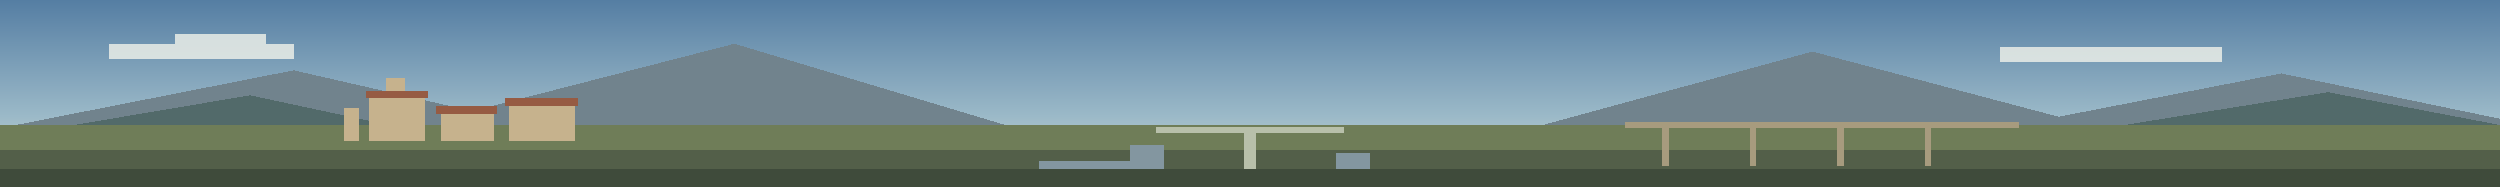
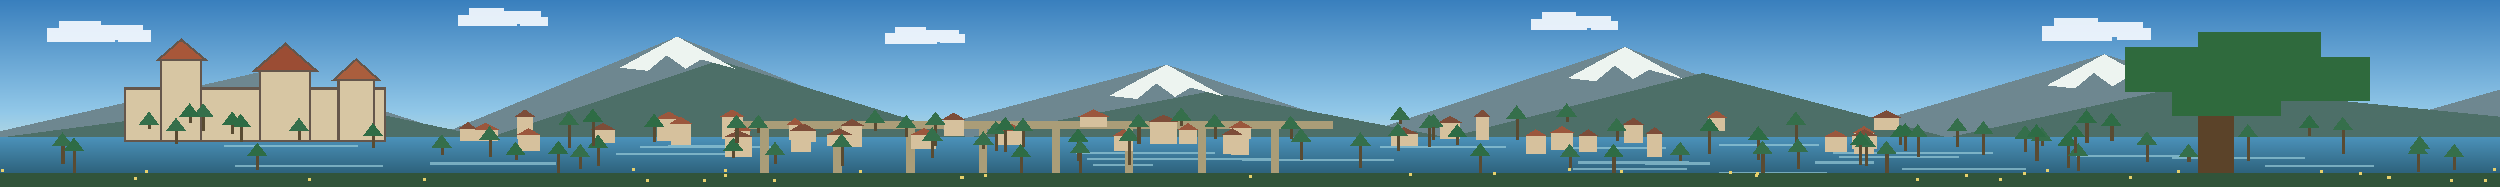
- <svg xmlns="http://www.w3.org/2000/svg" viewBox="0 0 1600 120" preserveAspectRatio="xMidYMid slice" shape-rendering="crispEdges">
+ <svg xmlns="http://www.w3.org/2000/svg" viewBox="0 0 2400 180" preserveAspectRatio="xMidYMid slice" shape-rendering="crispEdges">
  <defs>
    <linearGradient id="sky" x1="0" y1="0" x2="0" y2="1">
-       <stop stop-color="#557ea3" />
-       <stop offset=".62" stop-color="#9bb9c8" />
-       <stop offset="1" stop-color="#d9ddd1" />
+       <stop stop-color="#397fbd" />
+       <stop offset=".6" stop-color="#92c8e8" />
+       <stop offset="1" stop-color="#e9f2d8" />
+     </linearGradient>
+     <linearGradient id="lake" x1="0" y1="0" x2="0" y2="1">
+       <stop stop-color="#4b91b9" />
+       <stop offset="1" stop-color="#214f63" />
    </linearGradient>
  </defs>
-   <rect width="1600" height="120" fill="url(#sky)" />
-   <g fill="#eef0e9" opacity=".82">
-     <rect x="70" y="28" width="118" height="10" />
-     <rect x="112" y="22" width="58" height="7" />
-     <rect x="1280" y="30" width="142" height="10" />
-   </g>
-   <g fill="#71838d">
-     <polygon points="0,82 188,45 350,82" />
-     <polygon points="260,82 470,28 650,82" />
-     <polygon points="980,82 1160,33 1345,82" />
-     <polygon points="1280,82 1460,47 1600,76 1600,120 1280,120" />
-   </g>
-   <g fill="#526a6a">
-     <polygon points="0,88 160,61 286,88" />
-     <polygon points="1310,88 1490,59 1600,80 1600,120 1310,120" />
-   </g>
-   <rect y="80" width="1600" height="40" fill="#6f7d58" />
-   <rect y="96" width="1600" height="24" fill="#535f49" />
-   <g fill="#c6b28d">
-     <rect x="220" y="69" width="10" height="21" />
-     <rect x="236" y="61" width="36" height="29" />
-     <rect x="247" y="50" width="12" height="11" />
-     <rect x="282" y="71" width="34" height="19" />
-     <rect x="326" y="66" width="42" height="24" />
-   </g>
-   <g fill="#965b43">
-     <rect x="234" y="58" width="40" height="5" />
-     <rect x="279" y="68" width="39" height="5" />
-     <rect x="323" y="63" width="47" height="5" />
-   </g>
-   <g fill="#b8c0aa">
-     <rect x="740" y="81" width="120" height="4" />
-     <rect x="796" y="85" width="8" height="23" />
-   </g>
-   <g fill="#a79b7e">
-     <rect x="1040" y="78" width="252" height="4" />
-     <rect x="1064" y="82" width="4" height="24" />
-     <rect x="1120" y="82" width="4" height="24" />
-     <rect x="1176" y="82" width="4" height="24" />
-     <rect x="1232" y="82" width="4" height="24" />
-   </g>
-   <path d="M665 120V103h58V93h22v27h110V98h22v22h58" fill="#8396a0" />
-   <rect y="108" width="1600" height="12" fill="#3f4b3b" />
+   <rect width="2400" height="180" fill="url(#sky)" />
+   <g fill="#f7fbff" opacity="0.9">
+     <rect x="45" y="27" width="65" height="13" />
+     <rect x="57" y="20" width="40" height="17" />
+     <rect x="87" y="24" width="50" height="14" />
+     <rect x="113" y="29" width="32" height="11" />
+   </g>
+   <g fill="#f7fbff" opacity="0.9">
+     <rect x="440" y="14" width="56" height="11" />
+     <rect x="450" y="8" width="34" height="15" />
+     <rect x="476" y="11" width="43" height="12" />
+     <rect x="499" y="16" width="27" height="9" />
+   </g>
+   <g fill="#f7fbff" opacity="0.9">
+     <rect x="850" y="32" width="50" height="10" />
+     <rect x="859" y="26" width="30" height="13" />
+     <rect x="882" y="29" width="39" height="11" />
+     <rect x="902" y="33" width="24" height="8" />
+   </g>
+   <g fill="#f7fbff" opacity="0.9">
+     <rect x="1470" y="18" width="54" height="11" />
+     <rect x="1480" y="12" width="33" height="14" />
+     <rect x="1505" y="15" width="42" height="12" />
+     <rect x="1527" y="20" width="26" height="9" />
+   </g>
+   <g fill="#f7fbff" opacity="0.9">
+     <rect x="1960" y="25" width="68" height="14" />
+     <rect x="1972" y="17" width="42" height="18" />
+     <rect x="2004" y="21" width="53" height="15" />
+     <rect x="2032" y="27" width="33" height="11" />
+   </g>
+   <polygon points="0,126 250,69 430,126 650,35 880,126 1120,62 1315,126 1560,45 1770,126 2020,52 2260,126 2400,86 2400,180 0,180" fill="#6e8790" />
+   <polygon points="0,132 290,94 470,132 690,58 930,132 1160,88 1390,132 1635,70 1870,132 2100,82 2400,112 2400,180 0,180" fill="#4d6f68" />
+   <polygon points="595,65 650,35 706,66 673,57 658,66 640,53 622,68" fill="#edf4f0" />
+   <polygon points="1505,75 1560,45 1616,76 1583,67 1568,76 1550,63 1532,78" fill="#edf4f0" />
+   <polygon points="1965,82 2020,52 2076,83 2043,74 2028,83 2010,70 1992,85" fill="#edf4f0" />
+   <polygon points="1065,92 1120,62 1176,93 1143,84 1128,93 1110,80 1092,95" fill="#edf4f0" />
+   <rect y="132" width="2400" height="48" fill="url(#lake)" />
+   <g stroke="#9cd0dc" stroke-width="2" opacity=".65">
+     <path d="M591 148h105" />
+     <path d="M1579 157h63" />
+     <path d="M413 157h121" />
+     <path d="M1650 139h96" />
+     <path d="M393 168h110" />
+     <path d="M1126 153h97" />
+     <path d="M2085 152h128" />
+     <path d="M18 169h132" />
+     <path d="M641 140h55" />
+     <path d="M1826 162h119" />
+     <path d="M2174 159h105" />
+     <path d="M1325 141h121" />
+     <path d="M1049 158h58" />
+     <path d="M1412 168h110" />
+     <path d="M1510 162h110" />
+     <path d="M1492 142h107" />
+     <path d="M1760 147h153" />
+     <path d="M1765 151h116" />
+     <path d="M614 141h128" />
+     <path d="M1269 172h59" />
+     <path d="M1954 173h53" />
+     <path d="M1044 153h155" />
+     <path d="M1033 147h133" />
+     <path d="M1650 166h104" />
+     <path d="M1192 154h146" />
+     <path d="M1742 156h57" />
+     <path d="M1515 156h106" />
+     <path d="M226 159h142" />
+     <path d="M215 140h129" />
+     <path d="M1993 150h117" />
+   </g>
+   <g fill="#d7c6a3" stroke="#65564b" stroke-width="2">
+     <rect x="120" y="85" width="250" height="50" />
+     <rect x="155" y="58" width="38" height="77" />
+     <polygon points="151,58 174,38 198,58" fill="#a85739" />
+     <rect x="250" y="68" width="48" height="67" />
+     <polygon points="244,68 274,42 304,68" fill="#9b4d34" />
+     <rect x="325" y="77" width="34" height="58" />
+     <polygon points="320,77 342,57 364,77" fill="#aa5e3d" />
+   </g>
+   <g fill="#aa9d78">
+     <rect x="700" y="116" width="580" height="8" />
+     <rect x="730" y="124" width="8" height="42" />
+     <rect x="800" y="124" width="8" height="42" />
+     <rect x="870" y="124" width="8" height="42" />
+     <rect x="940" y="124" width="8" height="42" />
+     <rect x="1010" y="124" width="8" height="42" />
+     <rect x="1080" y="124" width="8" height="42" />
+     <rect x="1150" y="124" width="8" height="42" />
+     <rect x="1220" y="124" width="8" height="42" />
+   </g>
+   <g>
+     <rect x="1104" y="117" width="26" height="21" fill="#d6c19d" />
+     <polygon points="1102,117 1117,110 1132,117" fill="#7d4d39" />
+     <rect x="1069" y="131" width="19" height="14" fill="#d6c19d" />
+     <polygon points="1067,131 1078.5,124 1090,131" fill="#9b573d" />
+     <rect x="1559" y="120" width="18" height="17" fill="#d6c19d" />
+     <polygon points="1557,120 1568,113 1579,120" fill="#7d4d39" />
+     <rect x="693" y="112" width="20" height="21" fill="#d6c19d" />
+     <polygon points="691,112 703,105 715,112" fill="#9b573d" />
+     <rect x="1581" y="129" width="15" height="22" fill="#d6c19d" />
+     <polygon points="1579,129 1588.5,122 1598,129" fill="#7d4d39" />
+     <rect x="1182" y="131" width="17" height="18" fill="#d6c19d" />
+     <polygon points="1180,131 1190.5,124 1201,131" fill="#9b573d" />
+     <rect x="568" y="125" width="22" height="12" fill="#d6c19d" />
+     <polygon points="566,125 579,118 592,125" fill="#7d4d39" />
+     <rect x="1181" y="123" width="20" height="10" fill="#d6c19d" />
+     <polygon points="1179,123 1191,116 1203,123" fill="#9b573d" />
+     <rect x="1335" y="129" width="26" height="11" fill="#d6c19d" />
+     <polygon points="1333,129 1348,122 1363,129" fill="#7d4d39" />
+     <rect x="1780" y="128" width="19" height="20" fill="#d6c19d" />
+     <polygon points="1778,128 1789.5,121 1801,128" fill="#9b573d" />
+     <rect x="496" y="112" width="16" height="21" fill="#d6c19d" />
+     <polygon points="494,112 504,105 514,112" fill="#7d4d39" />
+     <rect x="757" y="120" width="13" height="14" fill="#d6c19d" />
+     <polygon points="755,120 763.5,113 772,120" fill="#9b573d" />
+     <rect x="1778" y="131" width="24" height="12" fill="#d6c19d" />
+     <polygon points="1776,131 1790,124 1804,131" fill="#7d4d39" />
+     <rect x="1037" y="112" width="26" height="10" fill="#d6c19d" />
+     <polygon points="1035,112 1050,105 1065,112" fill="#9b573d" />
+     <rect x="1516" y="131" width="17" height="15" fill="#d6c19d" />
+     <polygon points="1514,131 1524.5,124 1535,131" fill="#7d4d39" />
+     <rect x="1489" y="128" width="21" height="16" fill="#d6c19d" />
+     <polygon points="1487,128 1499.5,121 1512,128" fill="#9b573d" />
+     <rect x="1417" y="112" width="12" height="22" fill="#d6c19d" />
+     <polygon points="1415,112 1423,105 1431,112" fill="#7d4d39" />
+     <rect x="497" y="130" width="21" height="15" fill="#d6c19d" />
+     <polygon points="495,130 507.5,123 520,130" fill="#9b573d" />
+     <rect x="763" y="126" width="20" height="10" fill="#d6c19d" />
+     <polygon points="761,126 773,119 785,126" fill="#7d4d39" />
+     <rect x="706" y="126" width="14" height="17" fill="#d6c19d" />
+     <polygon points="704,126 713,119 722,126" fill="#9b573d" />
+     <rect x="1382" y="118" width="20" height="15" fill="#d6c19d" />
+     <polygon points="1380,118 1392,111 1404,118" fill="#7d4d39" />
+     <rect x="454" y="125" width="24" height="10" fill="#d6c19d" />
+     <polygon points="452,125 466,118 480,125" fill="#9b573d" />
+     <rect x="759" y="126" width="20" height="20" fill="#d6c19d" />
+     <polygon points="757,126 769,119 781,126" fill="#7d4d39" />
+     <rect x="875" y="130" width="24" height="13" fill="#d6c19d" />
+     <polygon points="873,130 887,123 901,130" fill="#9b573d" />
+     <rect x="808" y="121" width="20" height="20" fill="#d6c19d" />
+     <polygon points="806,121 818,114 830,121" fill="#7d4d39" />
+     <rect x="1132" y="125" width="17" height="13" fill="#d6c19d" />
+     <polygon points="1130,125 1140.5,118 1151,125" fill="#9b573d" />
+     <rect x="442" y="124" width="14" height="11" fill="#d6c19d" />
+     <polygon points="440,124 449,117 458,124" fill="#7d4d39" />
+     <rect x="631" y="114" width="22" height="21" fill="#d6c19d" />
+     <polygon points="629,114 642,107 655,114" fill="#9b573d" />
+     <rect x="906" y="115" width="19" height="16" fill="#d6c19d" />
+     <polygon points="904,115 915.5,108 927,115" fill="#7d4d39" />
+     <rect x="958" y="126" width="26" height="13" fill="#d6c19d" />
+     <polygon points="956,126 971,119 986,126" fill="#9b573d" />
+     <rect x="696" y="132" width="26" height="19" fill="#d6c19d" />
+     <polygon points="694,132 709,125 724,132" fill="#7d4d39" />
+     <rect x="1752" y="132" width="21" height="14" fill="#d6c19d" />
+     <polygon points="1750,132 1762.5,125 1775,132" fill="#9b573d" />
+     <rect x="1799" y="113" width="24" height="12" fill="#d6c19d" />
+     <polygon points="1797,113 1811,106 1825,113" fill="#7d4d39" />
+     <rect x="644" y="119" width="19" height="20" fill="#d6c19d" />
+     <polygon points="642,119 653.5,112 665,119" fill="#9b573d" />
+     <rect x="1174" y="130" width="18" height="18" fill="#d6c19d" />
+     <polygon points="1172,130 1183,123 1194,130" fill="#7d4d39" />
+     <rect x="1640" y="113" width="16" height="13" fill="#d6c19d" />
+     <polygon points="1638,113 1648,106 1658,113" fill="#9b573d" />
+     <rect x="794" y="130" width="24" height="10" fill="#d6c19d" />
+     <polygon points="792,130 806,123 820,130" fill="#7d4d39" />
+     <rect x="1465" y="131" width="19" height="17" fill="#d6c19d" />
+     <polygon points="1463,131 1474.5,124 1486,131" fill="#9b573d" />
+   </g>
+   <g>
+     <rect x="1823" y="124" width="3" height="15" fill="#594b32" />
+     <polygon points="1814,132 1824,119 1834,132" fill="#2e6c45" />
+     <rect x="743" y="141" width="3" height="16" fill="#594b32" />
+     <polygon points="734,149 744,136 754,149" fill="#356f4b" />
+     <rect x="1238" y="116" width="3" height="17" fill="#594b32" />
+     <polygon points="1229,124 1239,111 1249,124" fill="#356f4b" />
+     <rect x="627" y="114" width="3" height="22" fill="#594b32" />
+     <polygon points="618,122 628,109 638,122" fill="#2e6c45" />
+     <rect x="423" y="134" width="3" height="15" fill="#594b32" />
+     <polygon points="414,142 424,129 434,142" fill="#356f4b" />
+     <rect x="1878" y="118" width="3" height="23" fill="#594b32" />
+     <polygon points="1869,126 1879,113 1889,126" fill="#356f4b" />
+     <rect x="1034" y="128" width="3" height="27" fill="#594b32" />
+     <polygon points="1025,136 1035,123 1045,136" fill="#2e6c45" />
+     <rect x="469" y="126" width="3" height="25" fill="#594b32" />
+     <polygon points="460,134 470,121 480,134" fill="#356f4b" />
+     <rect x="1723" y="112" width="3" height="24" fill="#594b32" />
+     <polygon points="1714,120 1724,107 1734,120" fill="#356f4b" />
+     <rect x="1687" y="126" width="3" height="28" fill="#594b32" />
+     <polygon points="1678,134 1688,121 1698,134" fill="#2e6c45" />
+     <rect x="2355" y="143" width="3" height="20" fill="#594b32" />
+     <polygon points="2346,151 2356,138 2366,151" fill="#356f4b" />
+     <rect x="142" y="112" width="3" height="12" fill="#594b32" />
+     <polygon points="133,120 143,107 153,120" fill="#356f4b" />
+     <rect x="979" y="143" width="3" height="23" fill="#594b32" />
+     <polygon points="970,151 980,138 990,151" fill="#2e6c45" />
+     <rect x="1790" y="133" width="3" height="26" fill="#594b32" />
+     <polygon points="1781,141 1791,128 1801,141" fill="#356f4b" />
+     <rect x="897" y="112" width="3" height="28" fill="#594b32" />
+     <polygon points="888,120 898,107 908,120" fill="#356f4b" />
+     <rect x="703" y="137" width="3" height="15" fill="#594b32" />
+     <polygon points="694,145 704,132 714,145" fill="#2e6c45" />
+     <rect x="1248" y="128" width="3" height="26" fill="#594b32" />
+     <polygon points="1239,136 1249,123 1259,136" fill="#356f4b" />
+     <rect x="1343" y="107" width="3" height="12" fill="#594b32" />
+     <polygon points="1334,115 1344,102 1354,115" fill="#356f4b" />
+     <rect x="1984" y="132" width="3" height="29" fill="#594b32" />
+     <polygon points="1975,140 1985,127 1995,140" fill="#2e6c45" />
+     <rect x="869" y="115" width="3" height="17" fill="#594b32" />
+     <polygon points="860,123 870,110 880,123" fill="#356f4b" />
+     <rect x="1165" y="114" width="3" height="19" fill="#594b32" />
+     <polygon points="1156,122 1166,109 1176,122" fill="#356f4b" />
+     <rect x="2216" y="115" width="3" height="16" fill="#594b32" />
+     <polygon points="2207,123 2217,110 2227,123" fill="#2e6c45" />
+     <rect x="1612" y="141" width="3" height="14" fill="#594b32" />
+     <polygon points="1603,149 1613,136 1623,149" fill="#356f4b" />
+     <rect x="1810" y="140" width="3" height="29" fill="#594b32" />
+     <polygon points="1801,148 1811,135 1821,148" fill="#356f4b" />
+     <rect x="1785" y="131" width="3" height="27" fill="#594b32" />
+     <polygon points="1776,139 1786,126 1796,139" fill="#2e6c45" />
+     <rect x="1959" y="127" width="3" height="13" fill="#594b32" />
+     <polygon points="1950,135 1960,122 1970,135" fill="#356f4b" />
+     <rect x="706" y="115" width="3" height="22" fill="#594b32" />
+     <polygon points="697,123 707,110 717,123" fill="#356f4b" />
+     <rect x="1828" y="123" width="3" height="22" fill="#594b32" />
+     <polygon points="1819,131 1829,118 1839,131" fill="#2e6c45" />
+     <rect x="1551" y="118" width="3" height="17" fill="#594b32" />
+     <polygon points="1542,126 1552,113 1562,126" fill="#356f4b" />
+     <rect x="1691" y="140" width="3" height="30" fill="#594b32" />
+     <polygon points="1682,148 1692,135 1702,148" fill="#356f4b" />
+     <rect x="357" y="123" width="3" height="19" fill="#594b32" />
+     <polygon points="348,131 358,118 368,131" fill="#2e6c45" />
+     <rect x="2322" y="135" width="3" height="12" fill="#594b32" />
+     <polygon points="2313,143 2323,130 2333,143" fill="#356f4b" />
+     <rect x="1840" y="124" width="3" height="27" fill="#594b32" />
+     <polygon points="1831,132 1841,119 1851,132" fill="#356f4b" />
+     <rect x="1398" y="124" width="3" height="15" fill="#594b32" />
+     <polygon points="1389,132 1399,119 1409,132" fill="#2e6c45" />
+     <rect x="807" y="133" width="3" height="26" fill="#594b32" />
+     <polygon points="798,141 808,128 818,141" fill="#356f4b" />
+     <rect x="1455" y="106" width="3" height="28" fill="#594b32" />
+     <polygon points="1446,114 1456,101 1466,114" fill="#356f4b" />
+     <rect x="573" y="134" width="3" height="25" fill="#594b32" />
+     <polygon points="564,142 574,129 584,142" fill="#2e6c45" />
+     <rect x="1371" y="115" width="3" height="26" fill="#594b32" />
+     <polygon points="1362,123 1372,110 1382,123" fill="#356f4b" />
+     <rect x="1133" y="108" width="3" height="13" fill="#594b32" />
+     <polygon points="1124,116 1134,103 1144,116" fill="#356f4b" />
+     <rect x="535" y="140" width="3" height="28" fill="#594b32" />
+     <polygon points="526,148 536,135 546,148" fill="#2e6c45" />
+     <rect x="2320" y="140" width="3" height="25" fill="#594b32" />
+     <polygon points="2311,148 2321,135 2331,148" fill="#356f4b" />
+     <rect x="286" y="118" width="3" height="16" fill="#594b32" />
+     <polygon points="277,126 287,113 297,126" fill="#356f4b" />
+     <rect x="2002" y="110" width="3" height="27" fill="#594b32" />
+     <polygon points="1993,118 2003,105 2013,118" fill="#2e6c45" />
+     <rect x="727" y="115" width="3" height="13" fill="#594b32" />
+     <polygon points="718,123 728,110 738,123" fill="#356f4b" />
+     <rect x="1994" y="142" width="3" height="22" fill="#594b32" />
+     <polygon points="1985,150 1995,137 2005,150" fill="#356f4b" />
+     <rect x="246" y="142" width="3" height="21" fill="#594b32" />
+     <polygon points="237,150 247,137 257,150" fill="#2e6c45" />
+     <rect x="59" y="132" width="3" height="25" fill="#594b32" />
+     <polygon points="50,140 60,127 70,140" fill="#356f4b" />
+     <rect x="1903" y="121" width="3" height="28" fill="#594b32" />
+     <polygon points="1894,129 1904,116 1914,129" fill="#356f4b" />
+     <rect x="568" y="109" width="3" height="31" fill="#594b32" />
+     <polygon points="559,117 569,104 579,117" fill="#2e6c45" />
+     <rect x="894" y="127" width="3" height="25" fill="#594b32" />
+     <polygon points="885,135 895,122 905,135" fill="#356f4b" />
+     <rect x="1503" y="104" width="3" height="13" fill="#594b32" />
+     <polygon points="1494,112 1504,99 1514,112" fill="#356f4b" />
+     <rect x="1640" y="118" width="3" height="30" fill="#594b32" />
+     <polygon points="1631,126 1641,113 1651,126" fill="#2e6c45" />
+     <rect x="1506" y="143" width="3" height="18" fill="#594b32" />
+     <polygon points="1497,151 1507,138 1517,151" fill="#356f4b" />
+     <rect x="1305" y="132" width="3" height="29" fill="#594b32" />
+     <polygon points="1296,140 1306,127 1316,140" fill="#356f4b" />
+     <rect x="1420" y="142" width="3" height="30" fill="#594b32" />
+     <polygon points="1411,150 1421,137 1431,150" fill="#2e6c45" />
+     <rect x="194" y="104" width="3" height="22" fill="#594b32" />
+     <polygon points="185,112 195,99 205,112" fill="#356f4b" />
+     <rect x="1943" y="125" width="3" height="21" fill="#594b32" />
+     <polygon points="1934,133 1944,120 1954,133" fill="#356f4b" />
+     <rect x="181" y="104" width="3" height="14" fill="#594b32" />
+     <polygon points="172,112 182,99 192,112" fill="#2e6c45" />
+     <rect x="839" y="110" width="3" height="16" fill="#594b32" />
+     <polygon points="830,118 840,105 850,118" fill="#356f4b" />
+     <rect x="1036" y="139" width="3" height="30" fill="#594b32" />
+     <polygon points="1027,147 1037,134 1047,147" fill="#356f4b" />
+     <rect x="494" y="141" width="3" height="13" fill="#594b32" />
+     <polygon points="485,149 495,136 505,149" fill="#2e6c45" />
+     <rect x="2248" y="117" width="3" height="31" fill="#594b32" />
+     <polygon points="2239,125 2249,112 2259,125" fill="#356f4b" />
+     <rect x="2060" y="131" width="3" height="25" fill="#594b32" />
+     <polygon points="2051,139 2061,126 2071,139" fill="#356f4b" />
+     <rect x="1991" y="124" width="3" height="23" fill="#594b32" />
+     <polygon points="1982,132 1992,119 2002,132" fill="#2e6c45" />
+     <rect x="955" y="121" width="3" height="24" fill="#594b32" />
+     <polygon points="946,129 956,116 966,129" fill="#356f4b" />
+     <rect x="981" y="118" width="3" height="23" fill="#594b32" />
+     <polygon points="972,126 982,113 992,126" fill="#356f4b" />
+     <rect x="230" y="114" width="3" height="22" fill="#594b32" />
+     <polygon points="221,122 231,109 241,122" fill="#2e6c45" />
+     <rect x="1375" y="114" width="3" height="20" fill="#594b32" />
+     <polygon points="1366,122 1376,109 1386,122" fill="#356f4b" />
+     <rect x="1341" y="123" width="3" height="22" fill="#594b32" />
+     <polygon points="1332,131 1342,118 1352,131" fill="#356f4b" />
+     <rect x="1954" y="124" width="3" height="31" fill="#594b32" />
+     <polygon points="1945,132 1955,119 1965,132" fill="#2e6c45" />
+     <rect x="1725" y="138" width="3" height="24" fill="#594b32" />
+     <polygon points="1716,146 1726,133 1736,146" fill="#356f4b" />
+     <rect x="943" y="131" width="3" height="12" fill="#594b32" />
+     <polygon points="934,139 944,126 954,139" fill="#356f4b" />
+     <rect x="1548" y="143" width="3" height="28" fill="#594b32" />
+     <polygon points="1539,151 1549,138 1559,151" fill="#2e6c45" />
+     <rect x="545" y="112" width="3" height="30" fill="#594b32" />
+     <polygon points="536,120 546,107 556,120" fill="#356f4b" />
+     <rect x="2100" y="143" width="3" height="13" fill="#594b32" />
+     <polygon points="2091,151 2101,138 2111,151" fill="#356f4b" />
+     <rect x="70" y="137" width="3" height="31" fill="#594b32" />
+     <polygon points="61,145 71,132 81,145" fill="#2e6c45" />
+     <rect x="1083" y="127" width="3" height="31" fill="#594b32" />
+     <polygon points="1074,135 1084,122 1094,135" fill="#356f4b" />
+     <rect x="1092" y="114" width="3" height="24" fill="#594b32" />
+     <polygon points="1083,122 1093,109 1103,122" fill="#356f4b" />
+     <rect x="964" y="117" width="3" height="29" fill="#594b32" />
+     <polygon points="955,125 965,112 975,125" fill="#2e6c45" />
+     <rect x="168" y="118" width="3" height="20" fill="#594b32" />
+     <polygon points="159,126 169,113 179,126" fill="#356f4b" />
+     <rect x="2131" y="106" width="3" height="21" fill="#594b32" />
+     <polygon points="2122,114 2132,101 2142,114" fill="#356f4b" />
+     <rect x="2026" y="113" width="3" height="22" fill="#594b32" />
+     <polygon points="2017,121 2027,108 2037,121" fill="#2e6c45" />
+     <rect x="2157" y="124" width="3" height="31" fill="#594b32" />
+     <polygon points="2148,132 2158,119 2168,132" fill="#356f4b" />
+     <rect x="556" y="143" width="3" height="19" fill="#594b32" />
+     <polygon points="547,151 557,138 567,151" fill="#356f4b" />
+     <rect x="222" y="112" width="3" height="17" fill="#594b32" />
+     <polygon points="213,120 223,107 233,120" fill="#2e6c45" />
+   </g>
+   <rect x="2110" y="64" width="35" height="103" fill="#5b4329" />
+   <rect x="2087" y="91" width="90" height="15" fill="#5b4329" />
+   <g fill="#2f6a3d">
+     <rect x="2040" y="45" width="100" height="43" />
+     <rect x="2110" y="31" width="118" height="50" />
+     <rect x="2170" y="55" width="105" height="42" />
+     <rect x="2085" y="66" width="105" height="45" />
+   </g>
+   <rect y="166" width="2400" height="14" fill="#31543a" />
+   <g fill="#e7d06c">
+     <rect x="1685" y="167" width="3" height="3" />
+     <rect x="1433" y="165" width="3" height="3" />
+     <rect x="2090" y="163" width="3" height="3" />
+     <rect x="1199" y="168" width="3" height="3" />
+     <rect x="2227" y="163" width="3" height="3" />
+     <rect x="620" y="172" width="3" height="3" />
+     <rect x="922" y="169" width="3" height="3" />
+     <rect x="2044" y="169" width="3" height="3" />
+     <rect x="1886" y="167" width="3" height="3" />
+     <rect x="1919" y="171" width="3" height="3" />
+     <rect x="1" y="162" width="3" height="3" />
+     <rect x="129" y="170" width="3" height="3" />
+     <rect x="825" y="163" width="3" height="3" />
+     <rect x="1555" y="163" width="3" height="3" />
+     <rect x="2265" y="165" width="3" height="3" />
+     <rect x="296" y="171" width="3" height="3" />
+     <rect x="2352" y="172" width="3" height="3" />
+     <rect x="2385" y="172" width="3" height="3" />
+     <rect x="1660" y="164" width="3" height="3" />
+     <rect x="1839" y="171" width="3" height="3" />
+     <rect x="695" y="167" width="3" height="3" />
+     <rect x="675" y="172" width="3" height="3" />
+     <rect x="406" y="171" width="3" height="3" />
+     <rect x="945" y="167" width="3" height="3" />
+     <rect x="139" y="163" width="3" height="3" />
+     <rect x="607" y="161" width="3" height="3" />
+     <rect x="2393" y="161" width="3" height="3" />
+     <rect x="1686" y="165" width="3" height="3" />
+     <rect x="695" y="162" width="3" height="3" />
+     <rect x="1353" y="166" width="3" height="3" />
+     <rect x="1942" y="165" width="3" height="3" />
+     <rect x="1964" y="162" width="3" height="3" />
+     <rect x="742" y="172" width="3" height="3" />
+     <rect x="2292" y="169" width="3" height="3" />
+     <rect x="1505" y="161" width="3" height="3" />
+   </g>
</svg>
